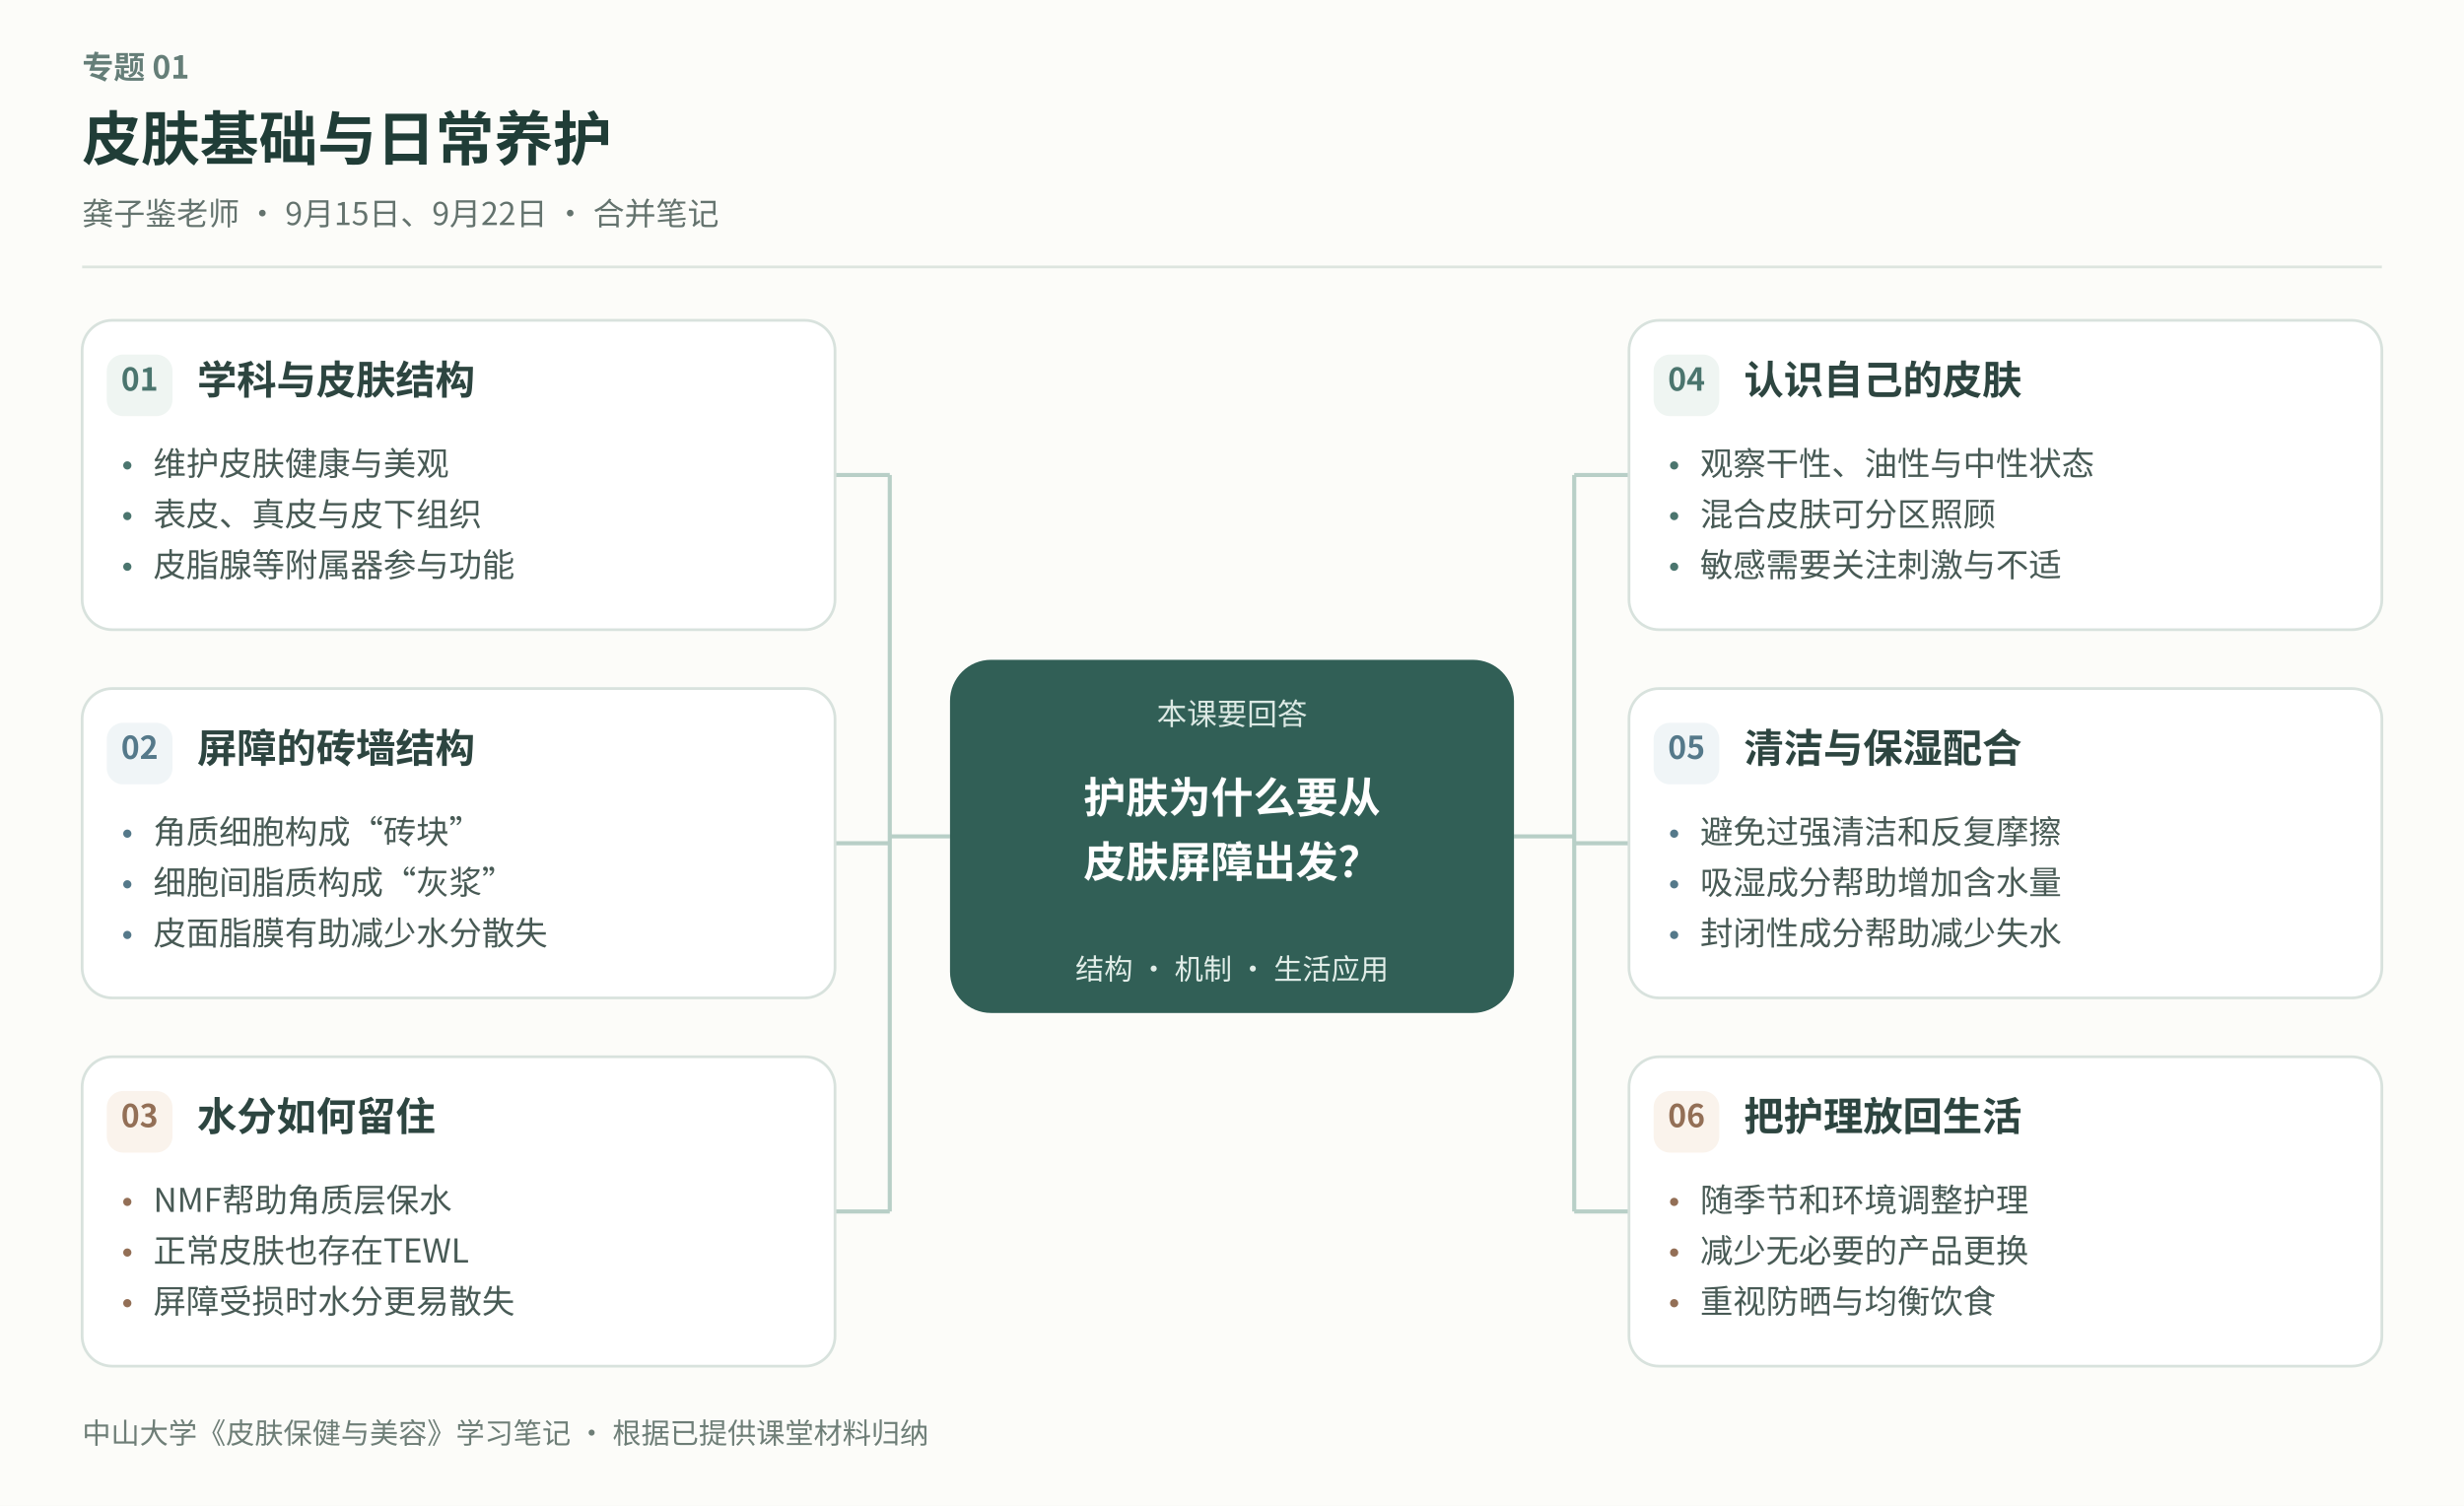
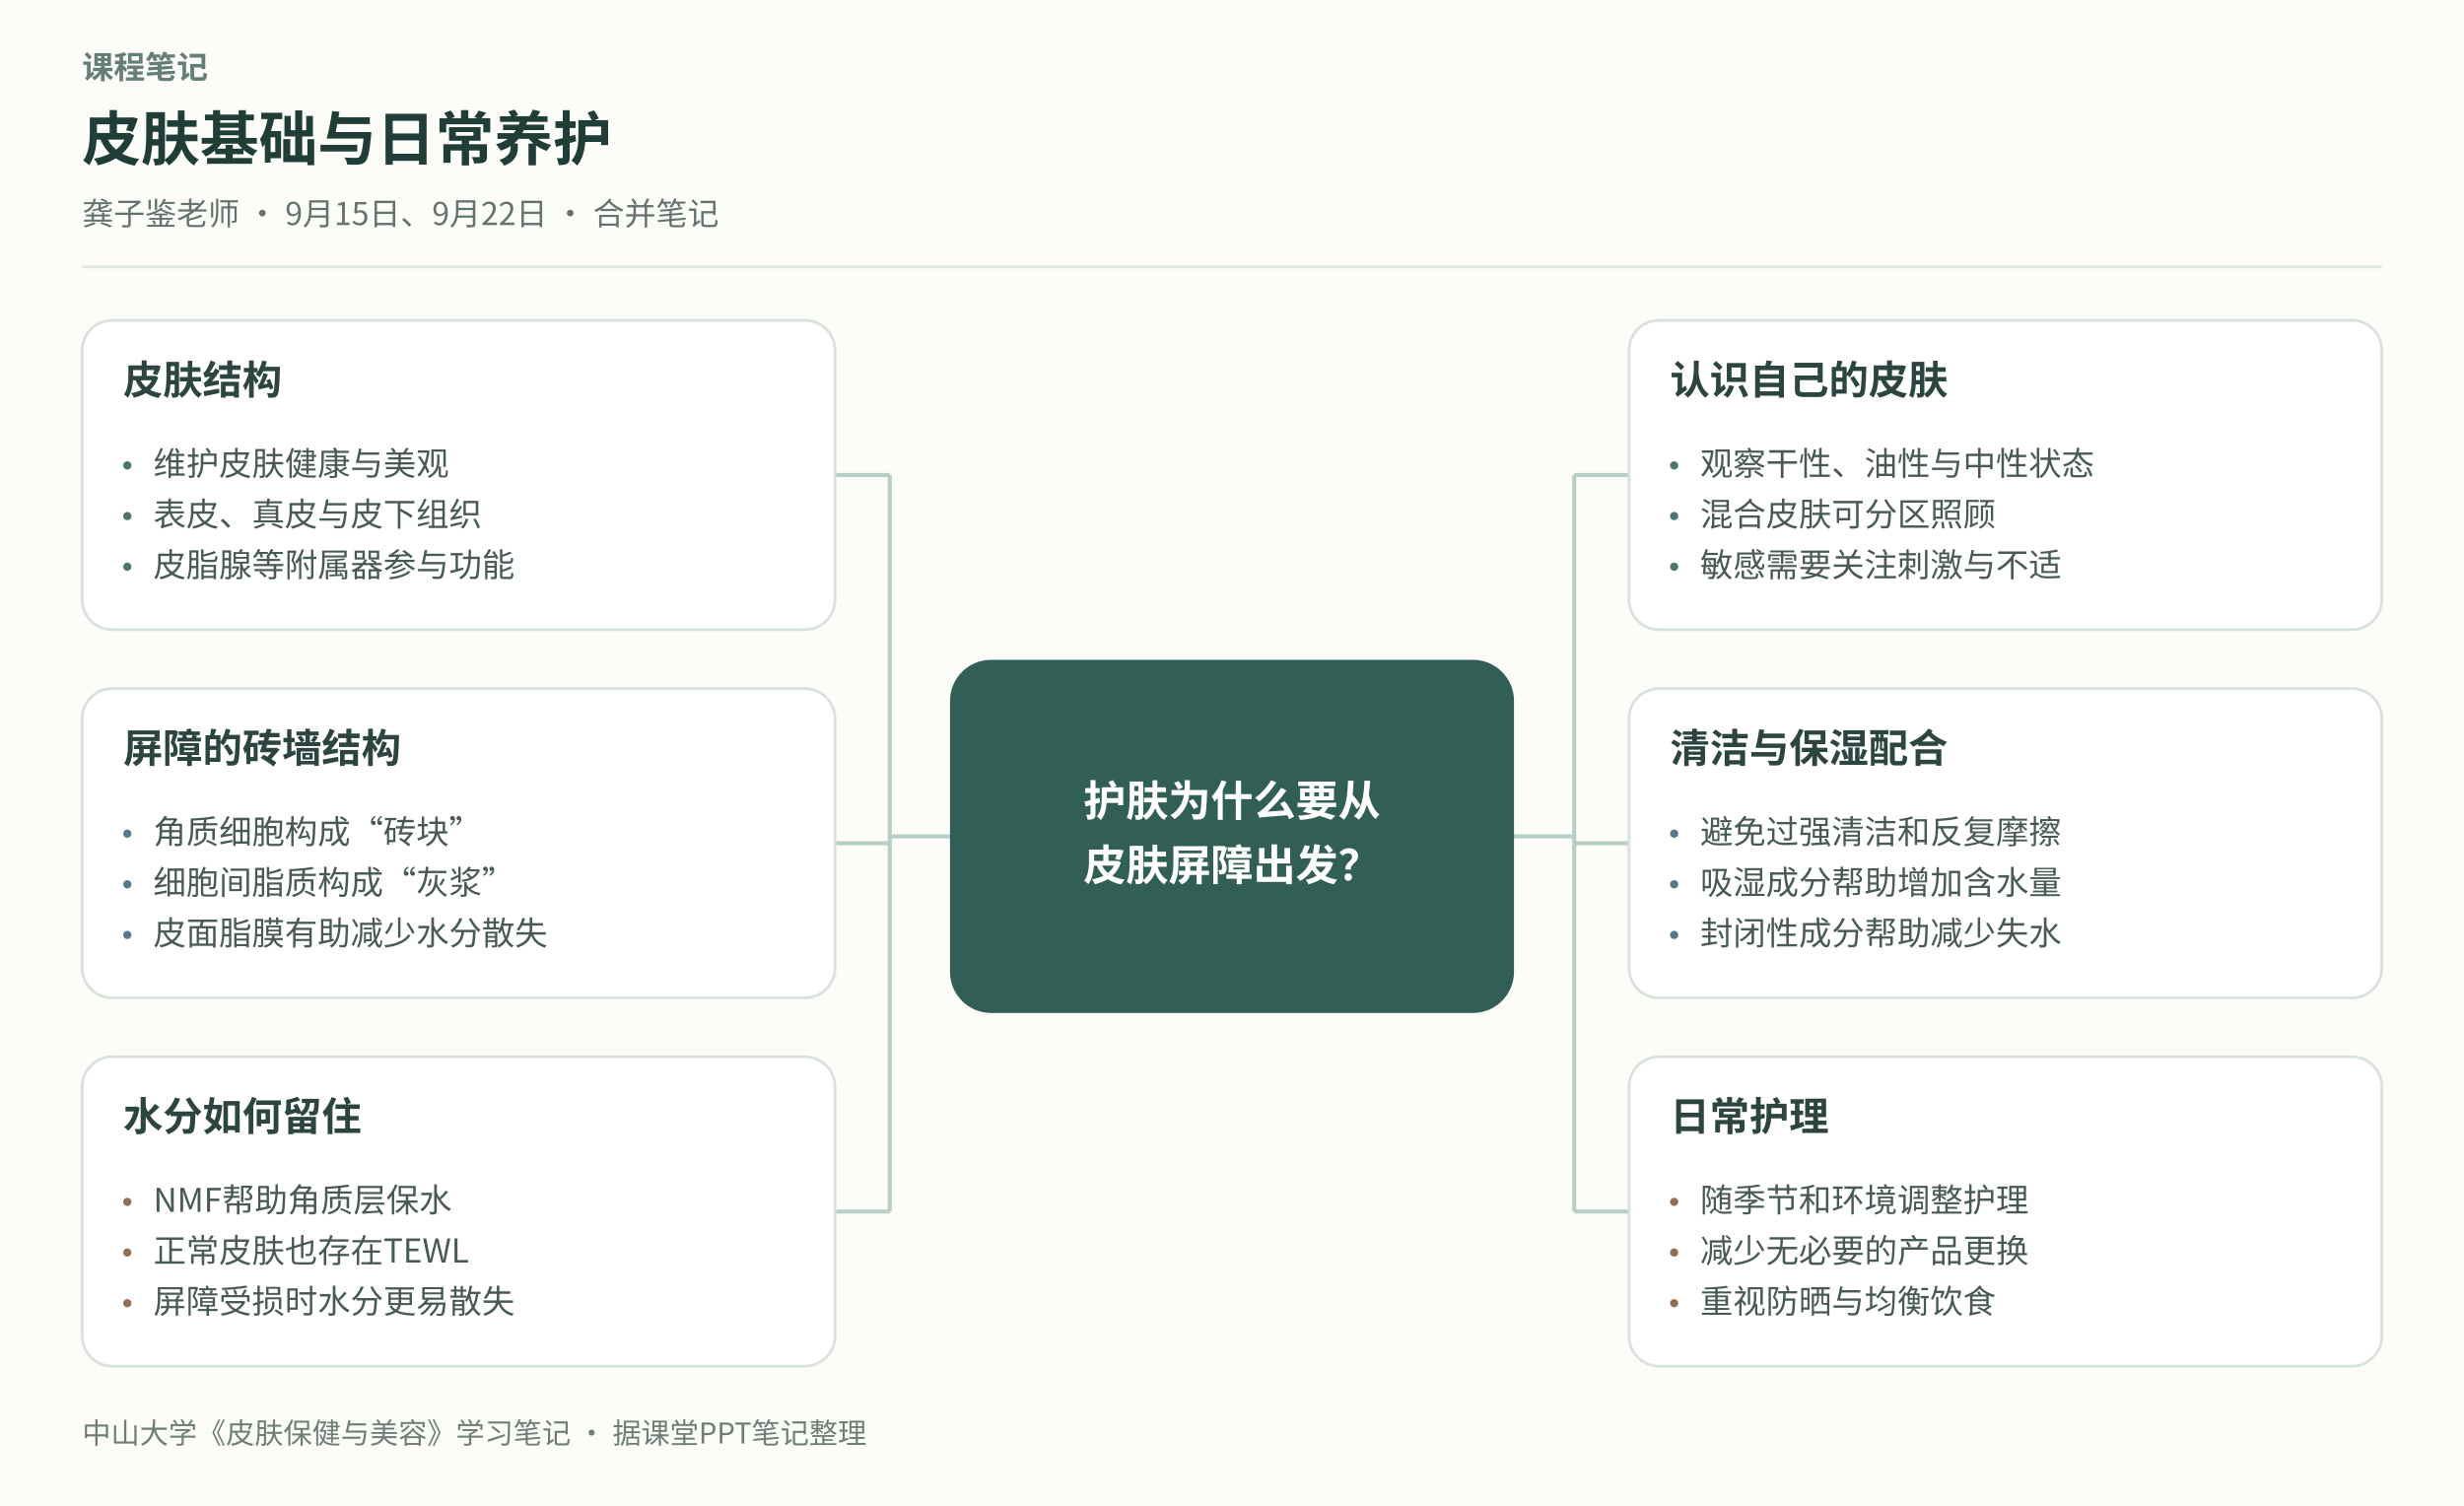
<svg xmlns="http://www.w3.org/2000/svg" width="1800px" height="1100px" viewBox="0 0 1800 1100" role="img" aria-labelledby="title desc">
  <rect width="1800" height="1100" fill="#FCFCF9" />
-   <text x="60" y="57.39" font-family="Microsoft YaHei, PingFang SC, Noto Sans CJK SC, sans-serif" font-size="23px" font-weight="700" fill="#657E78" text-anchor="start">专题 01</text>
+   <text x="60" y="57.39" font-family="Microsoft YaHei, PingFang SC, Noto Sans CJK SC, sans-serif" font-size="23px" font-weight="700" fill="#657E78" text-anchor="start">课程笔记</text>
  <text x="60" y="116.99" font-family="Microsoft YaHei, PingFang SC, Noto Sans CJK SC, sans-serif" font-size="43px" font-weight="700" fill="#203D37" text-anchor="start">皮肤基础与日常养护</text>
  <text x="60" y="164.39" font-family="Microsoft YaHei, PingFang SC, Noto Sans CJK SC, sans-serif" font-size="23px" font-weight="400" fill="#64736E" text-anchor="start">龚子鉴老师 · 9月15日、9月22日 · 合并笔记</text>
  <line x1="60" y1="195" x2="1740" y2="195" stroke="#DDE5DF" stroke-width="2" />
  <polyline points="694,611.0 650,611.0" fill="none" stroke="#B8CFC7" stroke-width="3" stroke-linejoin="round" />
  <polyline points="650,347.0 650,885.0" fill="none" stroke="#B8CFC7" stroke-width="3" stroke-linejoin="round" />
  <polyline points="650,347.0 610,347.0" fill="none" stroke="#B8CFC7" stroke-width="3" stroke-linejoin="round" />
  <polyline points="650,616.0 610,616.0" fill="none" stroke="#B8CFC7" stroke-width="3" stroke-linejoin="round" />
  <polyline points="650,885.0 610,885.0" fill="none" stroke="#B8CFC7" stroke-width="3" stroke-linejoin="round" />
  <polyline points="1106,611.0 1150,611.0" fill="none" stroke="#B8CFC7" stroke-width="3" stroke-linejoin="round" />
  <polyline points="1150,347.0 1150,885.0" fill="none" stroke="#B8CFC7" stroke-width="3" stroke-linejoin="round" />
  <polyline points="1150,347.0 1190,347.0" fill="none" stroke="#B8CFC7" stroke-width="3" stroke-linejoin="round" />
  <polyline points="1150,616.0 1190,616.0" fill="none" stroke="#B8CFC7" stroke-width="3" stroke-linejoin="round" />
  <polyline points="1150,885.0 1190,885.0" fill="none" stroke="#B8CFC7" stroke-width="3" stroke-linejoin="round" />
  <rect x="694" y="482" width="412" height="258" rx="30" fill="#315F56" />
-   <text x="900.0" y="529.46" font-family="Microsoft YaHei, PingFang SC, Noto Sans CJK SC, sans-serif" font-size="22px" font-weight="400" fill="#DCE9E4" text-anchor="middle">本课要回答</text>
-   <text x="900.0" y="593.83" font-family="Microsoft YaHei, PingFang SC, Noto Sans CJK SC, sans-serif" font-size="31px" font-weight="700" fill="#FFFFFF" text-anchor="middle">护肤为什么要从</text>
-   <text x="900.0" y="640.83" font-family="Microsoft YaHei, PingFang SC, Noto Sans CJK SC, sans-serif" font-size="31px" font-weight="700" fill="#FFFFFF" text-anchor="middle">皮肤屏障出发？</text>
-   <text x="900.0" y="715.53" font-family="Microsoft YaHei, PingFang SC, Noto Sans CJK SC, sans-serif" font-size="21px" font-weight="400" fill="#E1EDE8" text-anchor="middle">结构 · 机制 · 生活应用</text>
+   <text x="900.0" y="596.18" font-family="Microsoft YaHei, PingFang SC, Noto Sans CJK SC, sans-serif" font-size="31px" font-weight="700" fill="#FFFFFF" text-anchor="middle">护肤为什么要从</text>
+   <text x="900.0" y="643.18" font-family="Microsoft YaHei, PingFang SC, Noto Sans CJK SC, sans-serif" font-size="31px" font-weight="700" fill="#FFFFFF" text-anchor="middle">皮肤屏障出发？</text>
  <g id="branch-1">
    <rect x="60" y="234" width="550" height="226" rx="22" fill="#FFFFFF" stroke="#D8E2DD" stroke-width="2" />
-     <rect x="78" y="259" width="48" height="45" rx="12" fill="#EFF5F2" />
-     <text x="102" y="285.39" font-family="Microsoft YaHei, PingFang SC, Noto Sans CJK SC, sans-serif" font-size="23px" font-weight="700" fill="#4B756E" text-anchor="middle">01</text>
-     <text x="144" y="287.97" font-family="Microsoft YaHei, PingFang SC, Noto Sans CJK SC, sans-serif" font-size="29px" font-weight="700" fill="#2D4540" text-anchor="start">学科与皮肤结构</text>
+     <text x="90" y="287.97" font-family="Microsoft YaHei, PingFang SC, Noto Sans CJK SC, sans-serif" font-size="29px" font-weight="700" fill="#2D4540" text-anchor="start">皮肤结构</text>
    <circle cx="93" cy="340" r="3" fill="#4B756E" />
    <text x="112" y="347.32" font-family="Microsoft YaHei, PingFang SC, Noto Sans CJK SC, sans-serif" font-size="24px" font-weight="400" fill="#485A55" text-anchor="start">维护皮肤健康与美观</text>
    <circle cx="93" cy="377" r="3" fill="#4B756E" />
    <text x="112" y="384.32" font-family="Microsoft YaHei, PingFang SC, Noto Sans CJK SC, sans-serif" font-size="24px" font-weight="400" fill="#485A55" text-anchor="start">表皮、真皮与皮下组织</text>
    <circle cx="93" cy="414" r="3" fill="#4B756E" />
    <text x="112" y="421.32" font-family="Microsoft YaHei, PingFang SC, Noto Sans CJK SC, sans-serif" font-size="24px" font-weight="400" fill="#485A55" text-anchor="start">皮脂腺等附属器参与功能</text>
  </g>
  <g id="branch-2">
    <rect x="60" y="503" width="550" height="226" rx="22" fill="#FFFFFF" stroke="#D8E2DD" stroke-width="2" />
-     <rect x="78" y="528" width="48" height="45" rx="12" fill="#F0F5F7" />
-     <text x="102" y="554.39" font-family="Microsoft YaHei, PingFang SC, Noto Sans CJK SC, sans-serif" font-size="23px" font-weight="700" fill="#55798A" text-anchor="middle">02</text>
-     <text x="144" y="556.97" font-family="Microsoft YaHei, PingFang SC, Noto Sans CJK SC, sans-serif" font-size="29px" font-weight="700" fill="#2D4540" text-anchor="start">屏障的砖墙结构</text>
+     <text x="90" y="556.97" font-family="Microsoft YaHei, PingFang SC, Noto Sans CJK SC, sans-serif" font-size="29px" font-weight="700" fill="#2D4540" text-anchor="start">屏障的砖墙结构</text>
    <circle cx="93" cy="609" r="3" fill="#55798A" />
    <text x="112" y="616.32" font-family="Microsoft YaHei, PingFang SC, Noto Sans CJK SC, sans-serif" font-size="24px" font-weight="400" fill="#485A55" text-anchor="start">角质细胞构成“砖块”</text>
    <circle cx="93" cy="646" r="3" fill="#55798A" />
    <text x="112" y="653.32" font-family="Microsoft YaHei, PingFang SC, Noto Sans CJK SC, sans-serif" font-size="24px" font-weight="400" fill="#485A55" text-anchor="start">细胞间脂质构成“灰浆”</text>
    <circle cx="93" cy="683" r="3" fill="#55798A" />
    <text x="112" y="690.32" font-family="Microsoft YaHei, PingFang SC, Noto Sans CJK SC, sans-serif" font-size="24px" font-weight="400" fill="#485A55" text-anchor="start">皮面脂膜有助减少水分散失</text>
  </g>
  <g id="branch-3">
    <rect x="60" y="772" width="550" height="226" rx="22" fill="#FFFFFF" stroke="#D8E2DD" stroke-width="2" />
-     <rect x="78" y="797" width="48" height="45" rx="12" fill="#FAF3EC" />
-     <text x="102" y="823.39" font-family="Microsoft YaHei, PingFang SC, Noto Sans CJK SC, sans-serif" font-size="23px" font-weight="700" fill="#936F56" text-anchor="middle">03</text>
-     <text x="144" y="825.97" font-family="Microsoft YaHei, PingFang SC, Noto Sans CJK SC, sans-serif" font-size="29px" font-weight="700" fill="#2D4540" text-anchor="start">水分如何留住</text>
+     <text x="90" y="825.97" font-family="Microsoft YaHei, PingFang SC, Noto Sans CJK SC, sans-serif" font-size="29px" font-weight="700" fill="#2D4540" text-anchor="start">水分如何留住</text>
    <circle cx="93" cy="878" r="3" fill="#936F56" />
    <text x="112" y="885.32" font-family="Microsoft YaHei, PingFang SC, Noto Sans CJK SC, sans-serif" font-size="24px" font-weight="400" fill="#485A55" text-anchor="start">NMF帮助角质层保水</text>
    <circle cx="93" cy="915" r="3" fill="#936F56" />
    <text x="112" y="922.32" font-family="Microsoft YaHei, PingFang SC, Noto Sans CJK SC, sans-serif" font-size="24px" font-weight="400" fill="#485A55" text-anchor="start">正常皮肤也存在TEWL</text>
    <circle cx="93" cy="952" r="3" fill="#936F56" />
    <text x="112" y="959.32" font-family="Microsoft YaHei, PingFang SC, Noto Sans CJK SC, sans-serif" font-size="24px" font-weight="400" fill="#485A55" text-anchor="start">屏障受损时水分更易散失</text>
  </g>
  <g id="branch-4">
    <rect x="1190" y="234" width="550" height="226" rx="22" fill="#FFFFFF" stroke="#D8E2DD" stroke-width="2" />
-     <rect x="1208" y="259" width="48" height="45" rx="12" fill="#EFF5F2" />
-     <text x="1232" y="285.39" font-family="Microsoft YaHei, PingFang SC, Noto Sans CJK SC, sans-serif" font-size="23px" font-weight="700" fill="#4B756E" text-anchor="middle">04</text>
-     <text x="1274" y="287.97" font-family="Microsoft YaHei, PingFang SC, Noto Sans CJK SC, sans-serif" font-size="29px" font-weight="700" fill="#2D4540" text-anchor="start">认识自己的皮肤</text>
+     <text x="1220" y="287.97" font-family="Microsoft YaHei, PingFang SC, Noto Sans CJK SC, sans-serif" font-size="29px" font-weight="700" fill="#2D4540" text-anchor="start">认识自己的皮肤</text>
    <circle cx="1223" cy="340" r="3" fill="#4B756E" />
    <text x="1242" y="347.32" font-family="Microsoft YaHei, PingFang SC, Noto Sans CJK SC, sans-serif" font-size="24px" font-weight="400" fill="#485A55" text-anchor="start">观察干性、油性与中性状态</text>
    <circle cx="1223" cy="377" r="3" fill="#4B756E" />
    <text x="1242" y="384.32" font-family="Microsoft YaHei, PingFang SC, Noto Sans CJK SC, sans-serif" font-size="24px" font-weight="400" fill="#485A55" text-anchor="start">混合皮肤可分区照顾</text>
    <circle cx="1223" cy="414" r="3" fill="#4B756E" />
    <text x="1242" y="421.32" font-family="Microsoft YaHei, PingFang SC, Noto Sans CJK SC, sans-serif" font-size="24px" font-weight="400" fill="#485A55" text-anchor="start">敏感需要关注刺激与不适</text>
  </g>
  <g id="branch-5">
    <rect x="1190" y="503" width="550" height="226" rx="22" fill="#FFFFFF" stroke="#D8E2DD" stroke-width="2" />
-     <rect x="1208" y="528" width="48" height="45" rx="12" fill="#F0F5F7" />
-     <text x="1232" y="554.39" font-family="Microsoft YaHei, PingFang SC, Noto Sans CJK SC, sans-serif" font-size="23px" font-weight="700" fill="#55798A" text-anchor="middle">05</text>
-     <text x="1274" y="556.97" font-family="Microsoft YaHei, PingFang SC, Noto Sans CJK SC, sans-serif" font-size="29px" font-weight="700" fill="#2D4540" text-anchor="start">清洁与保湿配合</text>
+     <text x="1220" y="556.97" font-family="Microsoft YaHei, PingFang SC, Noto Sans CJK SC, sans-serif" font-size="29px" font-weight="700" fill="#2D4540" text-anchor="start">清洁与保湿配合</text>
    <circle cx="1223" cy="609" r="3" fill="#55798A" />
    <text x="1242" y="616.32" font-family="Microsoft YaHei, PingFang SC, Noto Sans CJK SC, sans-serif" font-size="24px" font-weight="400" fill="#485A55" text-anchor="start">避免过强清洁和反复摩擦</text>
    <circle cx="1223" cy="646" r="3" fill="#55798A" />
    <text x="1242" y="653.32" font-family="Microsoft YaHei, PingFang SC, Noto Sans CJK SC, sans-serif" font-size="24px" font-weight="400" fill="#485A55" text-anchor="start">吸湿成分帮助增加含水量</text>
    <circle cx="1223" cy="683" r="3" fill="#55798A" />
    <text x="1242" y="690.32" font-family="Microsoft YaHei, PingFang SC, Noto Sans CJK SC, sans-serif" font-size="24px" font-weight="400" fill="#485A55" text-anchor="start">封闭性成分帮助减少失水</text>
  </g>
  <g id="branch-6">
    <rect x="1190" y="772" width="550" height="226" rx="22" fill="#FFFFFF" stroke="#D8E2DD" stroke-width="2" />
-     <rect x="1208" y="797" width="48" height="45" rx="12" fill="#FAF3EC" />
-     <text x="1232" y="823.39" font-family="Microsoft YaHei, PingFang SC, Noto Sans CJK SC, sans-serif" font-size="23px" font-weight="700" fill="#936F56" text-anchor="middle">06</text>
-     <text x="1274" y="825.97" font-family="Microsoft YaHei, PingFang SC, Noto Sans CJK SC, sans-serif" font-size="29px" font-weight="700" fill="#2D4540" text-anchor="start">把护理放回生活</text>
+     <text x="1220" y="825.97" font-family="Microsoft YaHei, PingFang SC, Noto Sans CJK SC, sans-serif" font-size="29px" font-weight="700" fill="#2D4540" text-anchor="start">日常护理</text>
    <circle cx="1223" cy="878" r="3" fill="#936F56" />
    <text x="1242" y="885.32" font-family="Microsoft YaHei, PingFang SC, Noto Sans CJK SC, sans-serif" font-size="24px" font-weight="400" fill="#485A55" text-anchor="start">随季节和环境调整护理</text>
    <circle cx="1223" cy="915" r="3" fill="#936F56" />
    <text x="1242" y="922.32" font-family="Microsoft YaHei, PingFang SC, Noto Sans CJK SC, sans-serif" font-size="24px" font-weight="400" fill="#485A55" text-anchor="start">减少无必要的产品更换</text>
    <circle cx="1223" cy="952" r="3" fill="#936F56" />
    <text x="1242" y="959.32" font-family="Microsoft YaHei, PingFang SC, Noto Sans CJK SC, sans-serif" font-size="24px" font-weight="400" fill="#485A55" text-anchor="start">重视防晒与均衡饮食</text>
  </g>
-   <text x="60" y="1054.53" font-family="Microsoft YaHei, PingFang SC, Noto Sans CJK SC, sans-serif" font-size="21px" font-weight="400" fill="#6E7E77" text-anchor="start">中山大学《皮肤保健与美容》学习笔记 · 根据已提供课堂材料归纳</text>
+   <text x="60" y="1054.53" font-family="Microsoft YaHei, PingFang SC, Noto Sans CJK SC, sans-serif" font-size="21px" font-weight="400" fill="#6E7E77" text-anchor="start">中山大学《皮肤保健与美容》学习笔记 · 据课堂PPT笔记整理</text>
</svg>
